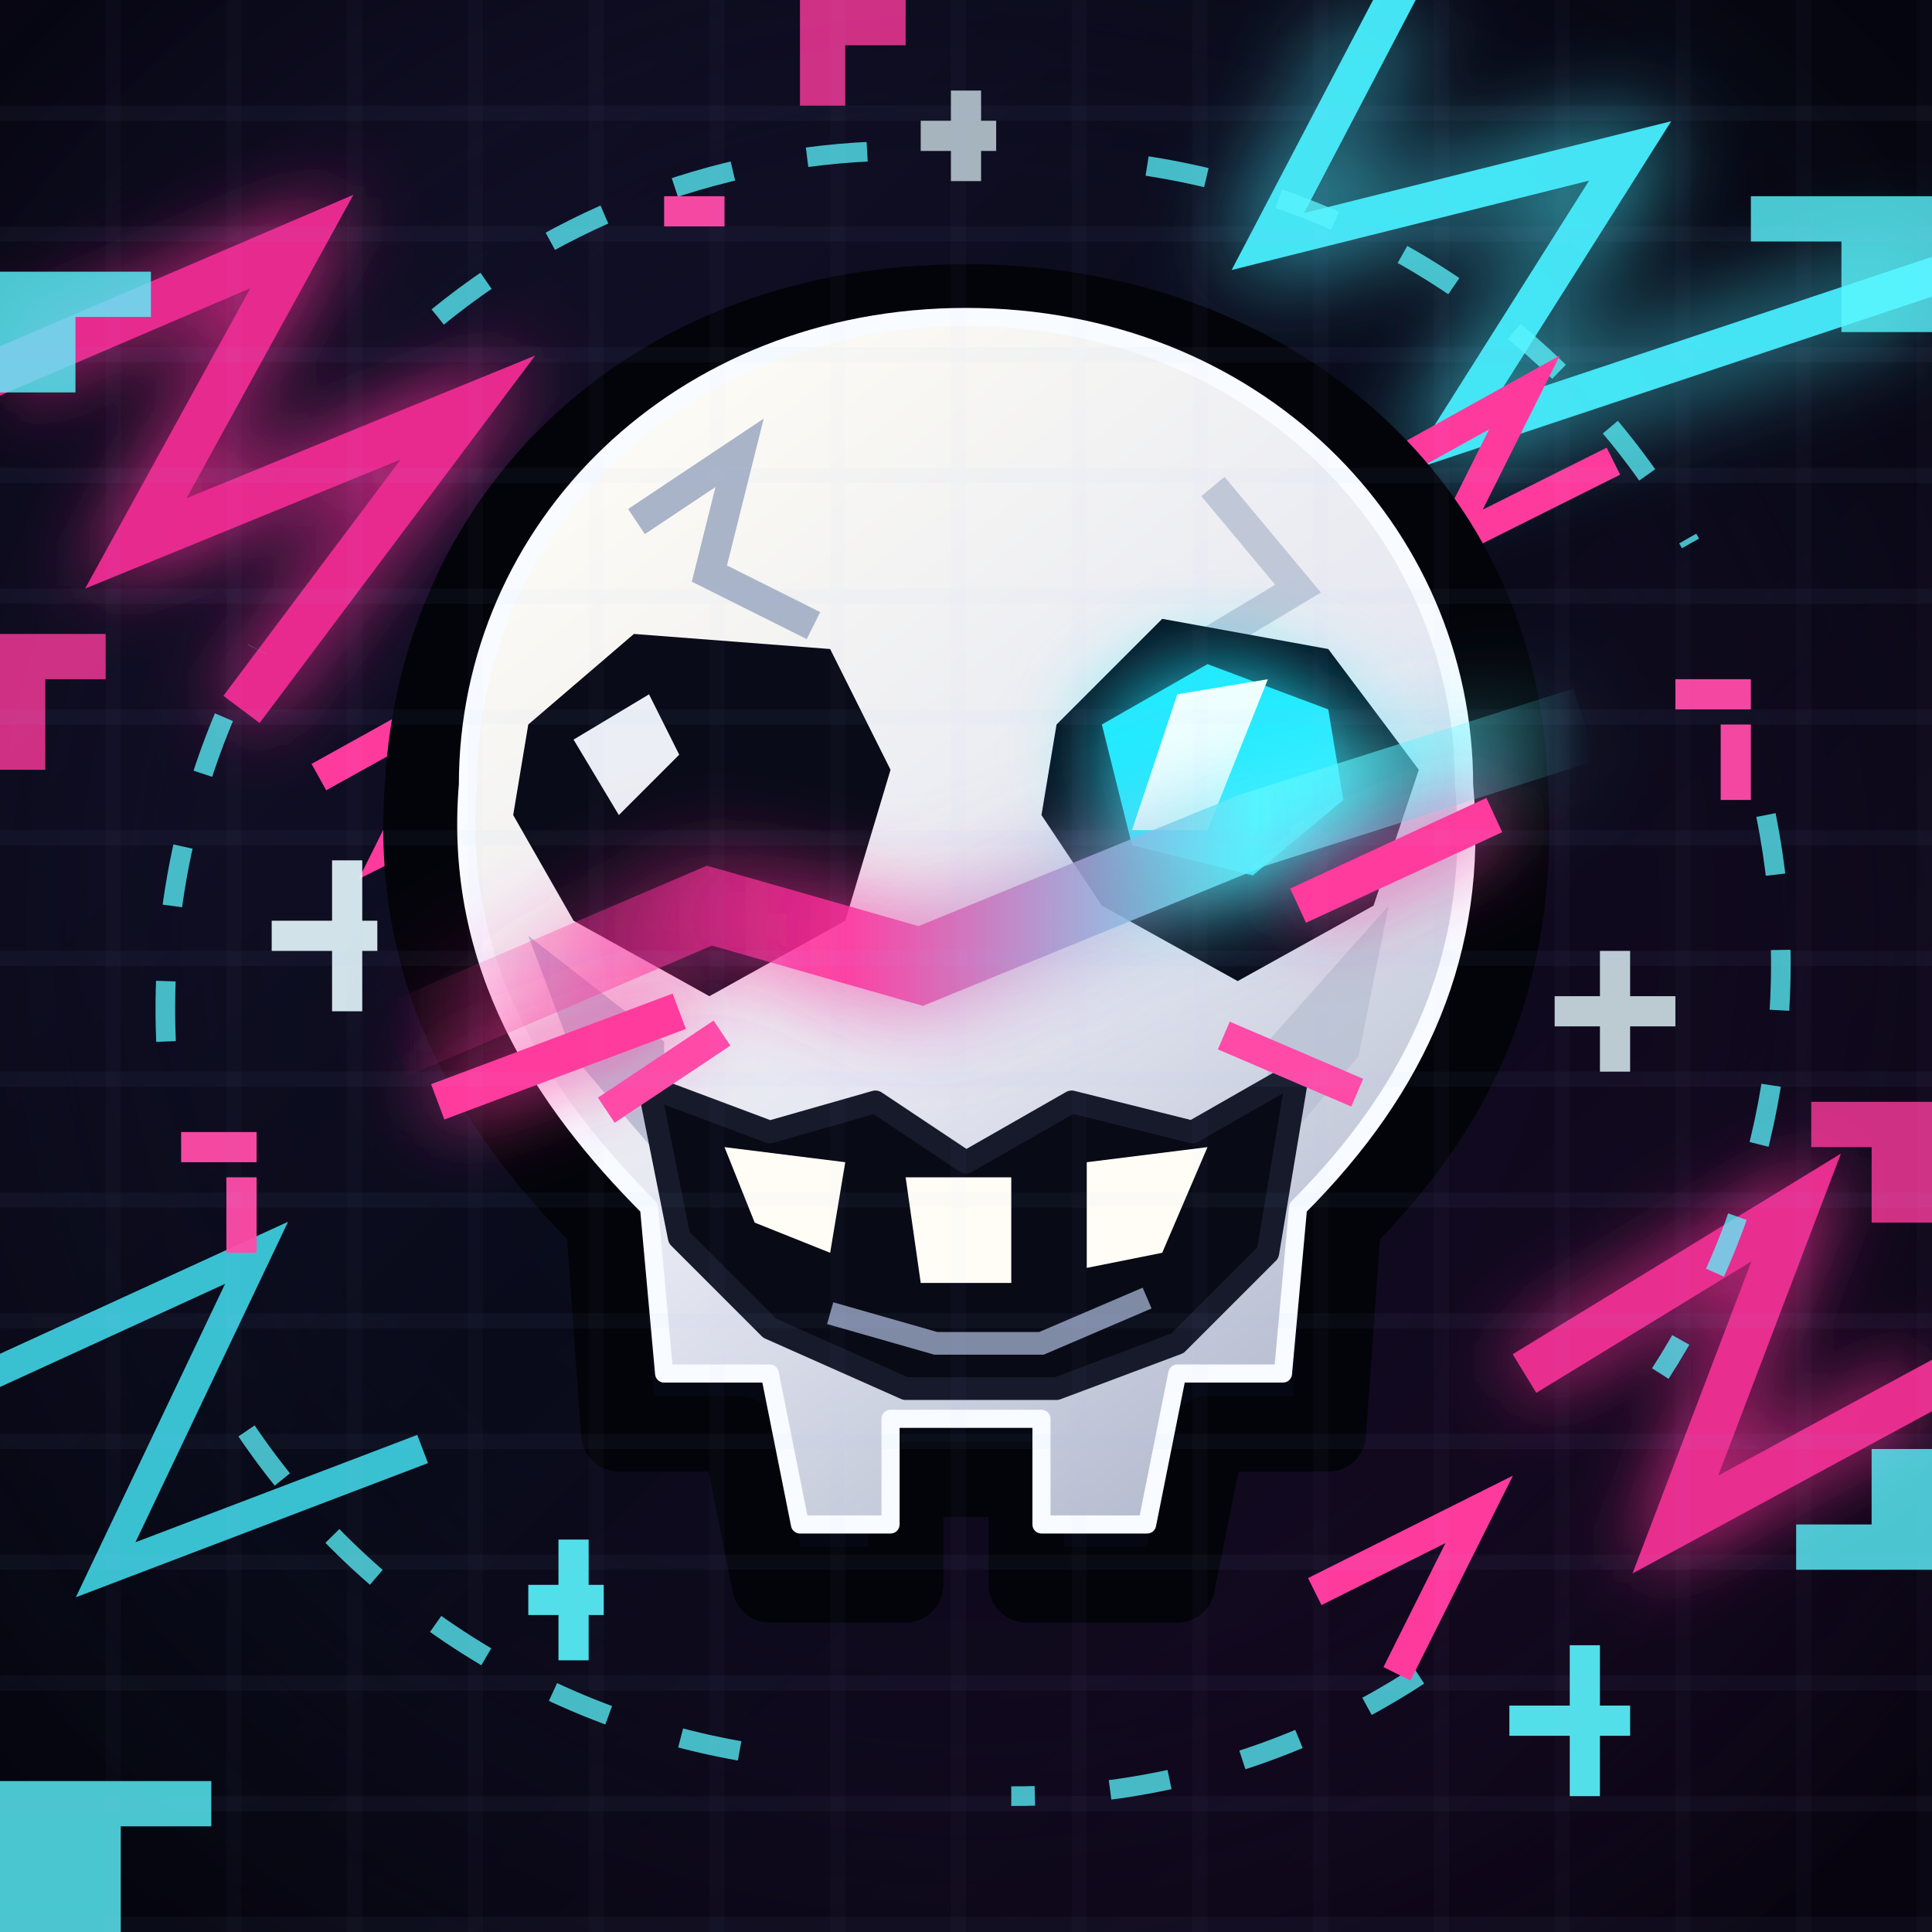
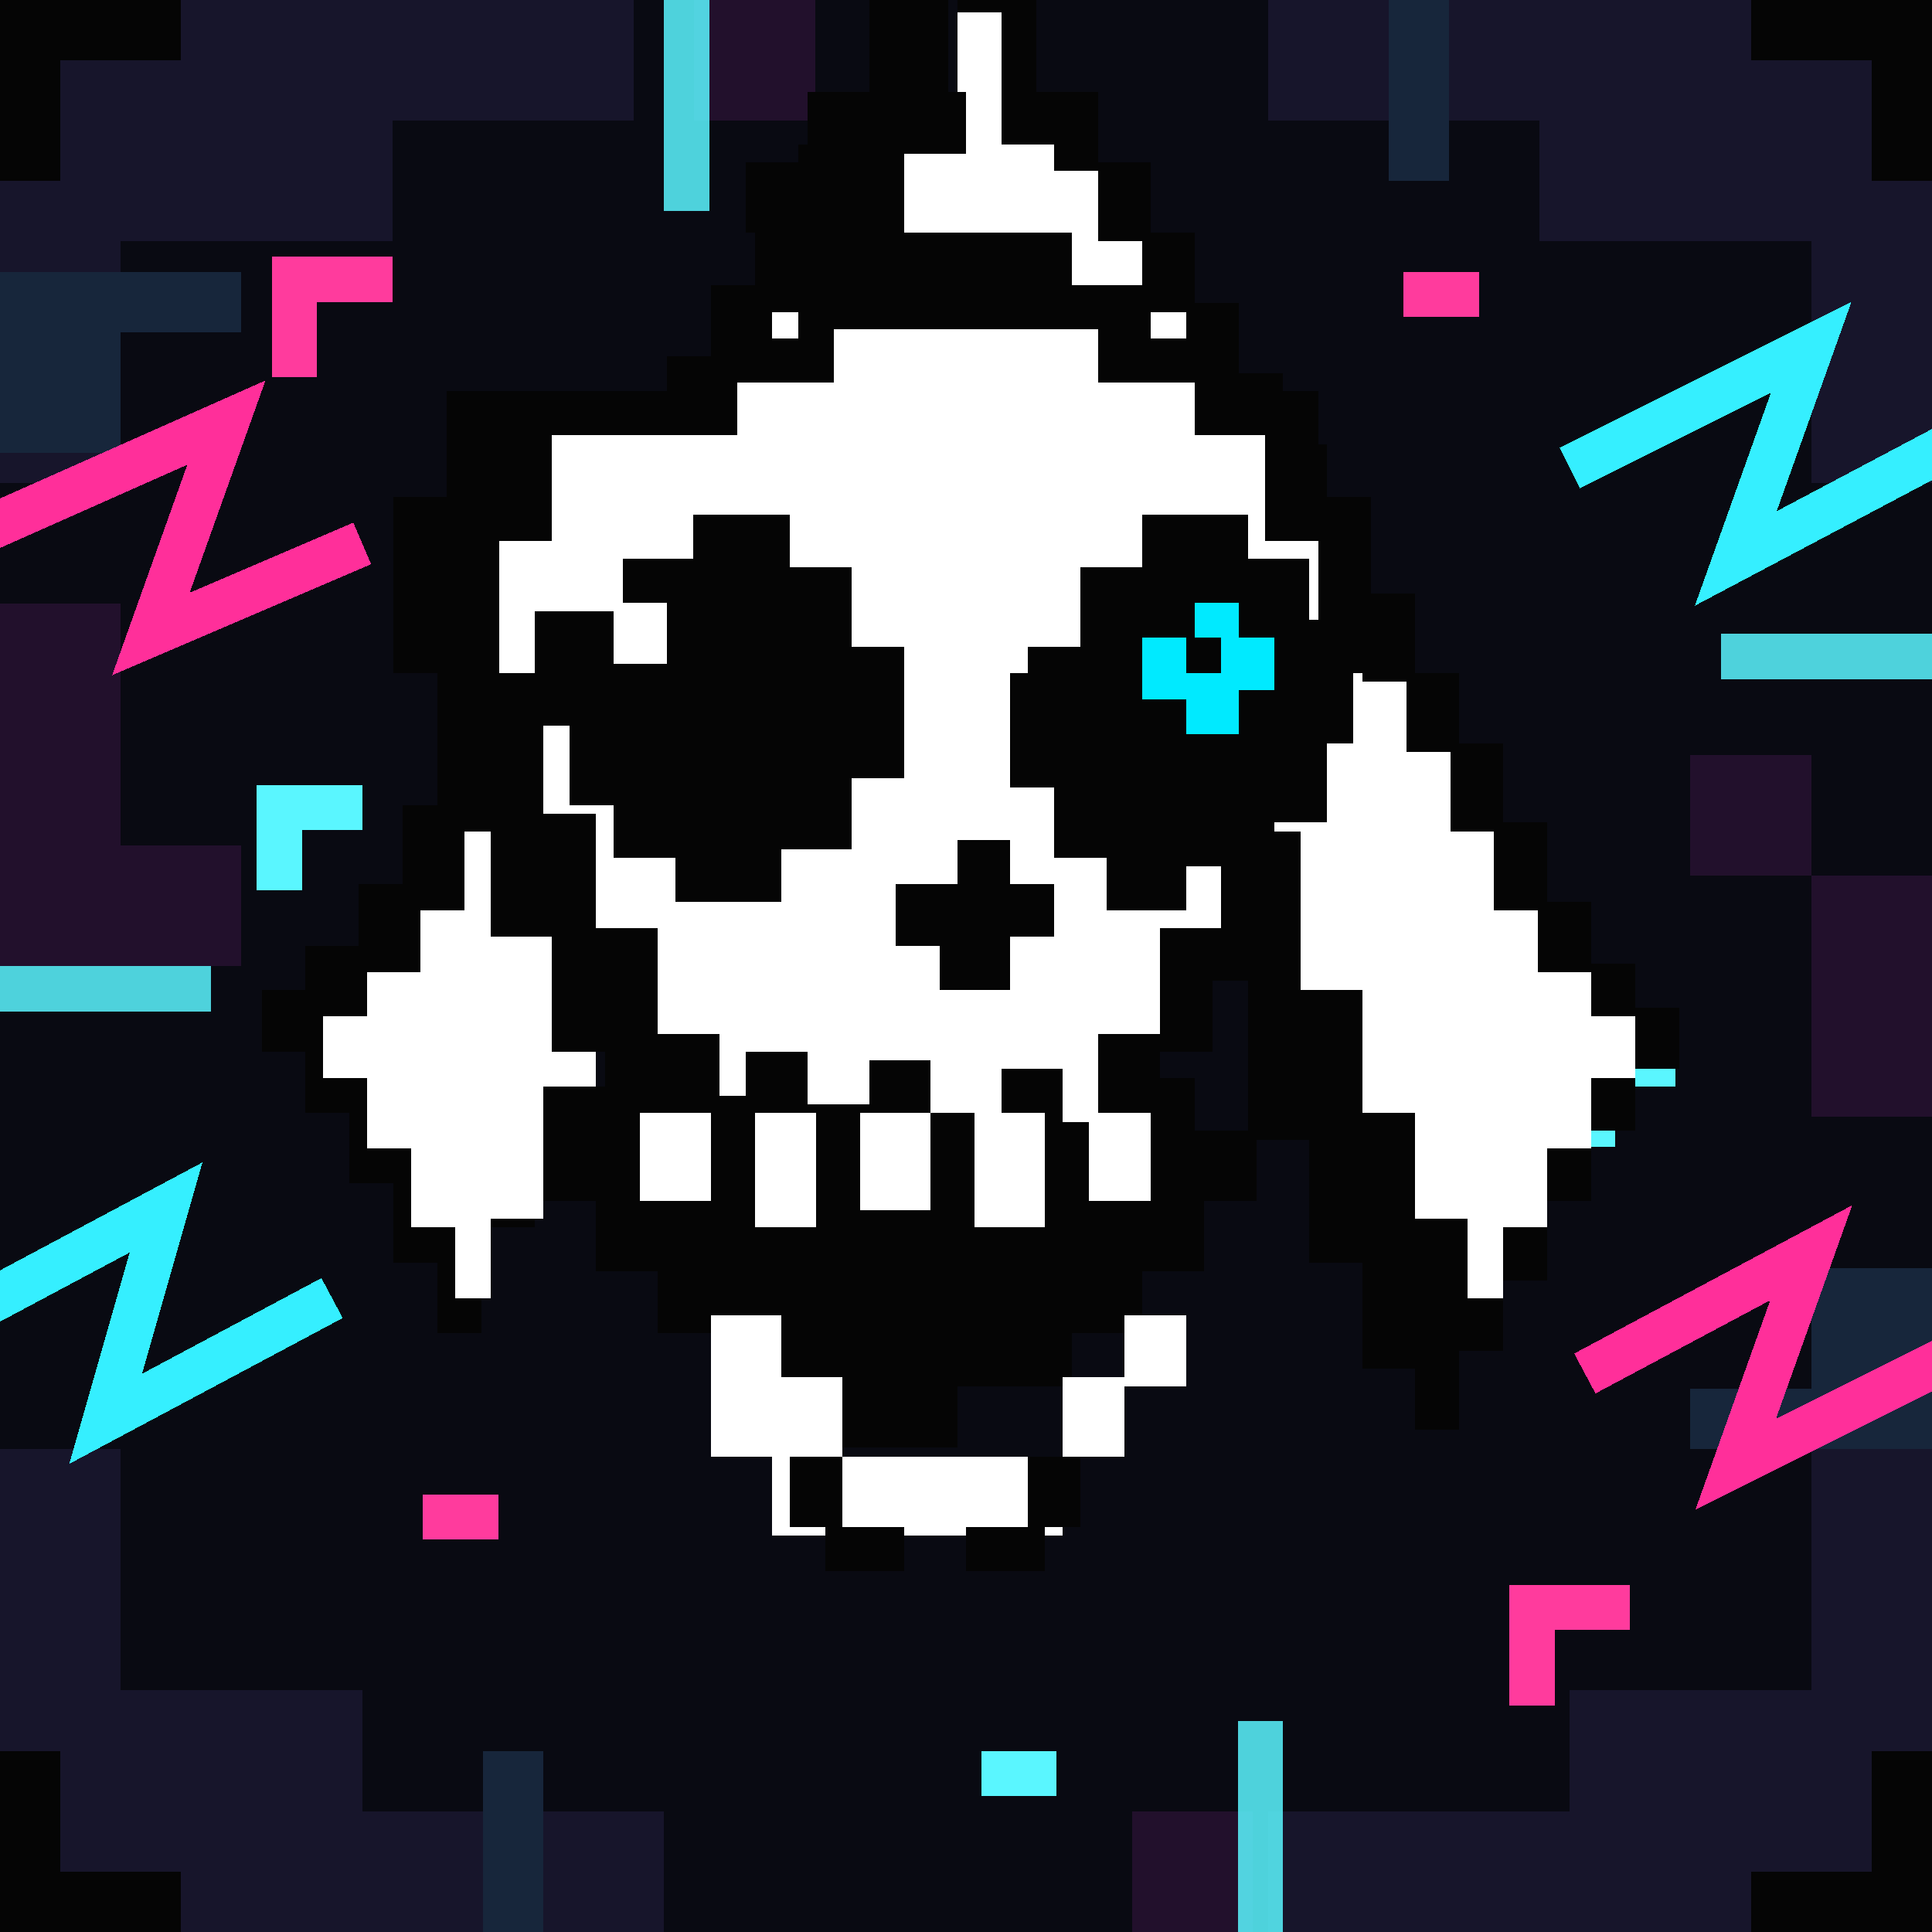
- <svg xmlns="http://www.w3.org/2000/svg" viewBox="0 0 128 128" role="img" aria-labelledby="title desc">
-   <defs>
-     <linearGradient id="bg" x1="0" y1="0" x2="1" y2="1">
-       <stop offset="0" stop-color="#17112f" />
-       <stop offset=".48" stop-color="#090b1a" />
-       <stop offset="1" stop-color="#1b0624" />
-     </linearGradient>
-     <radialGradient id="aura" cx=".5" cy=".48" r=".66">
-       <stop offset="0" stop-color="#132b50" stop-opacity=".15" />
-       <stop offset=".58" stop-color="#0a0b18" stop-opacity=".05" />
-       <stop offset="1" stop-color="#03040b" stop-opacity=".8" />
-     </radialGradient>
-     <linearGradient id="skull" x1=".18" y1="0" x2=".82" y2="1">
-       <stop offset="0" stop-color="#fffdf4" />
-       <stop offset=".55" stop-color="#e6e8f2" />
-       <stop offset="1" stop-color="#aeb6ca" />
-     </linearGradient>
-     <linearGradient id="jaw" x1="0" y1="0" x2="1" y2="1">
-       <stop offset="0" stop-color="#f9f8ef" />
-       <stop offset="1" stop-color="#b7bfd1" />
-     </linearGradient>
-     <linearGradient id="slash" x1="0" y1="0" x2="1" y2="0">
-       <stop offset="0" stop-color="#ff2e9a" stop-opacity="0" />
-       <stop offset=".38" stop-color="#ff2e9a" />
-       <stop offset=".72" stop-color="#5af6ff" />
-       <stop offset="1" stop-color="#5af6ff" stop-opacity="0" />
-     </linearGradient>
-     <filter id="cyanGlow" x="-100%" y="-100%" width="300%" height="300%">
-       <feGaussianBlur stdDeviation="3.2" result="blur" />
-       <feMerge>
-         <feMergeNode in="blur" />
-         <feMergeNode in="SourceGraphic" />
-       </feMerge>
-     </filter>
-     <filter id="pinkGlow" x="-100%" y="-100%" width="300%" height="300%">
-       <feGaussianBlur stdDeviation="2.6" result="blur" />
-       <feMerge>
-         <feMergeNode in="blur" />
-         <feMergeNode in="SourceGraphic" />
-       </feMerge>
-     </filter>
-     <pattern id="grain" width="8" height="8" patternUnits="userSpaceOnUse">
-       <path d="M0 7.5H8" stroke="#a6b6ff" stroke-opacity=".055" />
-       <path d="M7.5 0V8" stroke="#a6b6ff" stroke-opacity=".035" />
-     </pattern>
-   </defs>
-   <rect width="128" height="128" fill="url(#bg)" />
-   <rect width="128" height="128" fill="url(#aura)" />
-   <path d="M-8 28 20 16 9 36 31 27 16 47" fill="none" stroke="#ff2e9a" stroke-width="3" opacity=".9" filter="url(#pinkGlow)" />
-   <path d="M95 -5 84 16 108 10 96 29 132 17" fill="none" stroke="#46efff" stroke-width="2.5" opacity=".95" filter="url(#cyanGlow)" />
-   <path d="M-7 94 17 83 7 104 28 96" fill="none" stroke="#45efff" stroke-width="2" opacity=".8" />
-   <path d="M101 91 119 80 111 101 135 88" fill="none" stroke="#ff329b" stroke-width="3" opacity=".9" filter="url(#pinkGlow)" />
-   <path d="M29 21A49 49 0 0 1 61 10M76 11A50 50 0 0 1 112 36M117 54A50 50 0 0 1 110 91M94 111A49 49 0 0 1 67 119M49 116A50 50 0 0 1 14 91M11 69A50 50 0 0 1 17 43" fill="none" stroke="#5af6ff" stroke-width="1.3" stroke-dasharray="4 5" opacity=".75" />
-   <path d="M22 51 31 46 26 56 36 51M92 31 101 26 96 36 106 31M88 105 98 100 93 110" fill="none" stroke="#ff3a9d" stroke-width="2" stroke-linecap="square" />
-   <g fill="#e7fbff">
-     <path d="M18 61h7v2h-7zM22 57h2v10h-2z" opacity=".9" />
-     <path d="M103 66h8v2h-8zM106 63h2v8h-2z" opacity=".8" />
-     <path d="M61 8h5v2h-5zM63 6h2v6h-2z" opacity=".7" />
+ <svg xmlns="http://www.w3.org/2000/svg" viewBox="0 0 128 128" shape-rendering="crispEdges" role="img" aria-labelledby="title desc">
+   <rect width="128" height="128" fill="#090a12" />
+   <path fill="#17152b" d="M0 0h42v8H26v8H8v16H0zM128 0H84v8h18v8h18v16h8zM0 128h44v-8H24v-8H8V96H0zM128 128H84v-8h20v-8h16V96h8z" />
+   <path fill="#22102c" d="M0 40h8v16h8v8H0zM128 74h-8v-16h-8v-8h8v8h8zM46 0h8v8h-8zM75 120h8v8h-8z" />
+   <path fill="#17263b" d="M0 18h16v4H8v8H0zM128 96h-16v-4h8v-8h8zM92 0h4v12h-4zM32 116h4v12h-4z" />
+   <path fill="none" stroke="#ff2f9a" stroke-width="3" d="M-3 36 15 28 10 42 24 36M105 91l15-8-5 14 16-8" />
+   <path fill="none" stroke="#35efff" stroke-width="3" d="M-4 88 11 80 7 94 22 86M104 31l16-8-5 14 17-9" />
+   <g fill="#ff3b9d">
+     <path d="M18 17h8v3h-5v5h-3zM100 105h8v3h-5v5h-3zM28 99h5v3h-5zM93 18h5v3h-5z" />
  </g>
-   <g fill="#ff4aa8" opacity=".95">
-     <rect x="12" y="75" width="5" height="2" />
-     <rect x="15" y="78" width="2" height="5" />
-     <rect x="111" y="45" width="5" height="2" />
-     <rect x="114" y="48" width="2" height="5" />
-     <rect x="44" y="13" width="4" height="2" />
+   <g fill="#5af6ff">
+     <path d="M17 52h7v3h-4v4h-3zM104 69h7v3h-4v4h-3zM57 9h5v3h-5zM65 116h5v3h-5z" />
  </g>
-   <g fill="#5af6ff" opacity=".9">
-     <rect x="100" y="113" width="8" height="2" />
-     <rect x="104" y="109" width="2" height="10" />
-     <rect x="35" y="105" width="5" height="2" />
-     <rect x="37" y="102" width="2" height="8" />
+   <path d="M0 64h14v3H0zM114 42h14v3h-14zM44 0h3v14h-3zM82 114h3v14h-3z" fill="#5af6ff" opacity=".85" />
+   <g transform="translate(15 -5) scale(.5833)">
+     <g fill="#050505">
+       <path d="M76 19h7V4h9v15h7v10h-5v8h-6v9h-6v10h-7v10h-7v11h-7v12h-7v15h-6v18h-7v14h-6v12h-6v12h-5v-8h-5v-9h-5v-8h-5v-7h-5v-7h5v-5h6v-7h5v-9h5v-9h5v-8h5v-8h5v-9h5v-9h5v-8h5v-8h5v-8h5v-8h5z" />
+       <path fill="#fff" d="M77 25h6V10h4v16h7v10h-5v9h-6v10h-7v10h-7v11h-7v12h-7v15h-6v18h-7v14h-6v12h-6v9h-4v-8h-5v-9h-5v-8h-5v-7h5v-5h6v-7h5v-9h5v-9h5v-8h5v-8h5v-9h5v-9h5v-8h5v-8h5v-8h5z" />
+       <path d="M92 19h7v8h6v8h5v8h5v8h5v8h5v8h5v9h5v9h5v8h5v9h5v9h5v7h5v5h5v7h-5v7h-5v8h-5v9h-5v8h-5v9h-5v-7h-6v-12h-6v-14h-7v-18h-6v-15h-7V95h-7V83h-7V72h-7V62h-7V52h-6V43h-5v-8h-5V27h7V19h7V4h9v15z" />
+       <path fill="#fff" d="M94 25h-6V10h-4v16h-7v10h5v9h6v10h7v10h7v11h7v12h7v15h6v18h7v14h6v12h6v9h4v-8h5v-9h5v-8h5v-7h-5v-5h-6v-7h-5v-9h-5v-9h-5v-8h-5v-8h-5v-9h-5v-9h-5v-8h-5v-8h-5v-8h-5v-8h-5z" />
+       <path d="M45 53h10v-6h10v-6h9v-6h22v6h9v6h10v6h9v12h6v20h-5v17h-6v13h-7v13h-6v13h-8v11h-7v12h-8v9H66v-9h-8v-12h-7v-11h-8v-13h-6v-13h-7v-13h-6V85h-5V65h6V53h10z" />
+       <path fill="#fff" d="M48 58h10v-6h11v-6h30v6h11v6h8v12h6v15h-5v16h-6v13h-7v12h-7v12h-8v12h-8v10H72v-10h-8v-12h-8v-12h-7v-12h-7v-13h-6V85h-5V70h6V58z" />
+       <path d="M37 78h8v-6h8v-5h11v6h7v9h6v15h-6v8h-8v6H51v-5h-7v-6h-5v-9h-4V78z" />
+       <path d="M91 82h6v-9h7v-6h12v5h7v7h5v14h-4v8h-6v6h-9v5h-9v-6h-6v-8h-5V85h2z" />
+       <path fill="#fff" d="M44 77h6v7h-6z" />
+       <path fill="#00eaff" d="M104 81h6v-4h5v4h4v6h-4v5h-6v-4h-5z" />
+       <path fill="#050505" d="M109 81h4v4h-4z" />
+       <path d="M76 109h7v-5h6v5h5v6h-5v6h-8v-5h-5z" />
+       <path d="M36 132h8v-5h8v6h7v-5h7v6h7v-5h7v6h8v-5h7v6h7v-5h8v6h7v8h-6v8h-7v7h-8v6H57v-6h-8v-7h-7v-8h-6z" />
+       <path fill="#fff" d="M47 135h8v10h-8zM60 135h7v13h-7zM72 135h8v11h-8zM85 135h8v13h-8zM98 135h7v10h-7z" />
+       <path d="M54 145h6v7h-6zM67 148h5v7h-5zM80 146h5v9h-5zM93 148h5v7h-5z" />
+       <path fill="#fff" d="M55 158h8v7h7v9h25v-9h7v-7h7v8h-7v8h-7v9H62v-9h-7z" />
+       <path d="M64 174h6v8h7v5h-9v-5h-4zM91 174h6v8h-4v5h-9v-5h7z" />
+     </g>
  </g>
-   <path d="M64 20     C43 20 29 34 28 52     C27 65 33 74 40 81     L41 95 49 95 51 105 60 105 60 98     L68 98 68 105 78 105 80 95 88 95 89 81     C97 73 101 64 100 51     C99 33 84 20 64 20Z" fill="#050712" stroke="#03040a" stroke-width="5" stroke-linejoin="round" />
-   <path d="M64 21     C45 21 31 35 31 52     C30 64 36 73 43 80     L44 91 51 91 53 101 59 101 59 94     L69 94 69 101 76 101 78 91 85 91 86 80     C94 72 98 63 97 52     C97 35 83 21 64 21Z" fill="url(#skull)" stroke="#f8fbff" stroke-width="1.2" stroke-linejoin="round" />
-   <path d="M43 34 49 30 47 38 53 41" fill="none" stroke="#aab4c8" stroke-width="2" stroke-linecap="square" />
-   <path d="M81 33 86 39 81 42" fill="none" stroke="#c0c8d8" stroke-width="2" stroke-linecap="square" />
-   <path d="M35 62 44 69 44 77 38 70Z" fill="#aeb8ce" opacity=".8" />
-   <path d="M92 60 84 69 84 77 90 70Z" fill="#b7c0d2" opacity=".75" />
-   <path d="M35 48 42 42 55 43 59 51 56 61 47 66 38 61 34 54Z" fill="#090b18" />
-   <path d="M70 48 77 41 88 43 94 51 91 60 82 65 73 60 69 54Z" fill="#070a18" />
-   <path d="M73 48 80 44 88 47 89 53 83 58 75 56Z" fill="#22eaff" filter="url(#cyanGlow)" />
-   <path d="M78 46 84 45 80 55 75 55Z" fill="#f1ffff" />
-   <path d="M38 49 43 46 45 50 41 54Z" fill="#f7f9ff" opacity=".95" />
-   <path d="M26 69 47 60 61 64 83 55 105 48" fill="none" stroke="url(#slash)" stroke-width="5" opacity=".9" filter="url(#cyanGlow)" />
-   <path d="M29 73 45 67M86 60 99 54" fill="none" stroke="#ff3a9d" stroke-width="2.5" filter="url(#pinkGlow)" />
-   <path d="M43 72 51 75 58 73 64 77 71 73 79 75 86 71 84 83 78 89 70 92 60 92 51 88 45 82Z" fill="#080a15" stroke="#171a2b" stroke-width="1.5" stroke-linejoin="round" />
-   <path d="M48 76 56 77 55 83 50 81ZM60 78 67 78 67 85 61 85ZM72 77 80 76 77 83 72 84Z" fill="#fffdf5" />
-   <path d="M55 87 62 89 69 89 76 86" fill="none" stroke="#7f8aa5" stroke-width="1.5" />
-   <path d="M47 69 41 73M82 69 89 72" stroke="#ff4aa8" stroke-width="2" stroke-linecap="square" />
-   <path d="M0 18h10v3H5v5H0ZM128 104h-9v-3h5v-5h4ZM0 118h14v3H8v7H0ZM128 13h-12v3h6v6h6Z" fill="#5af6ff" opacity=".8" />
-   <path d="M0 42h7v3H3v6H0ZM128 73h-8v3h4v5h4ZM53 0h7v3h-4v4h-3Z" fill="#ff3a9d" opacity=".8" />
-   <rect width="128" height="128" fill="url(#grain)" opacity=".7" />
+   <g fill="#050505">
+     <path d="M0 0h12v4H4v8H0zM128 0h-12v4h8v8h4zM0 128h12v-4H4v-8H0zM128 128h-12v-4h8v-8h4z" />
+   </g>
</svg>
